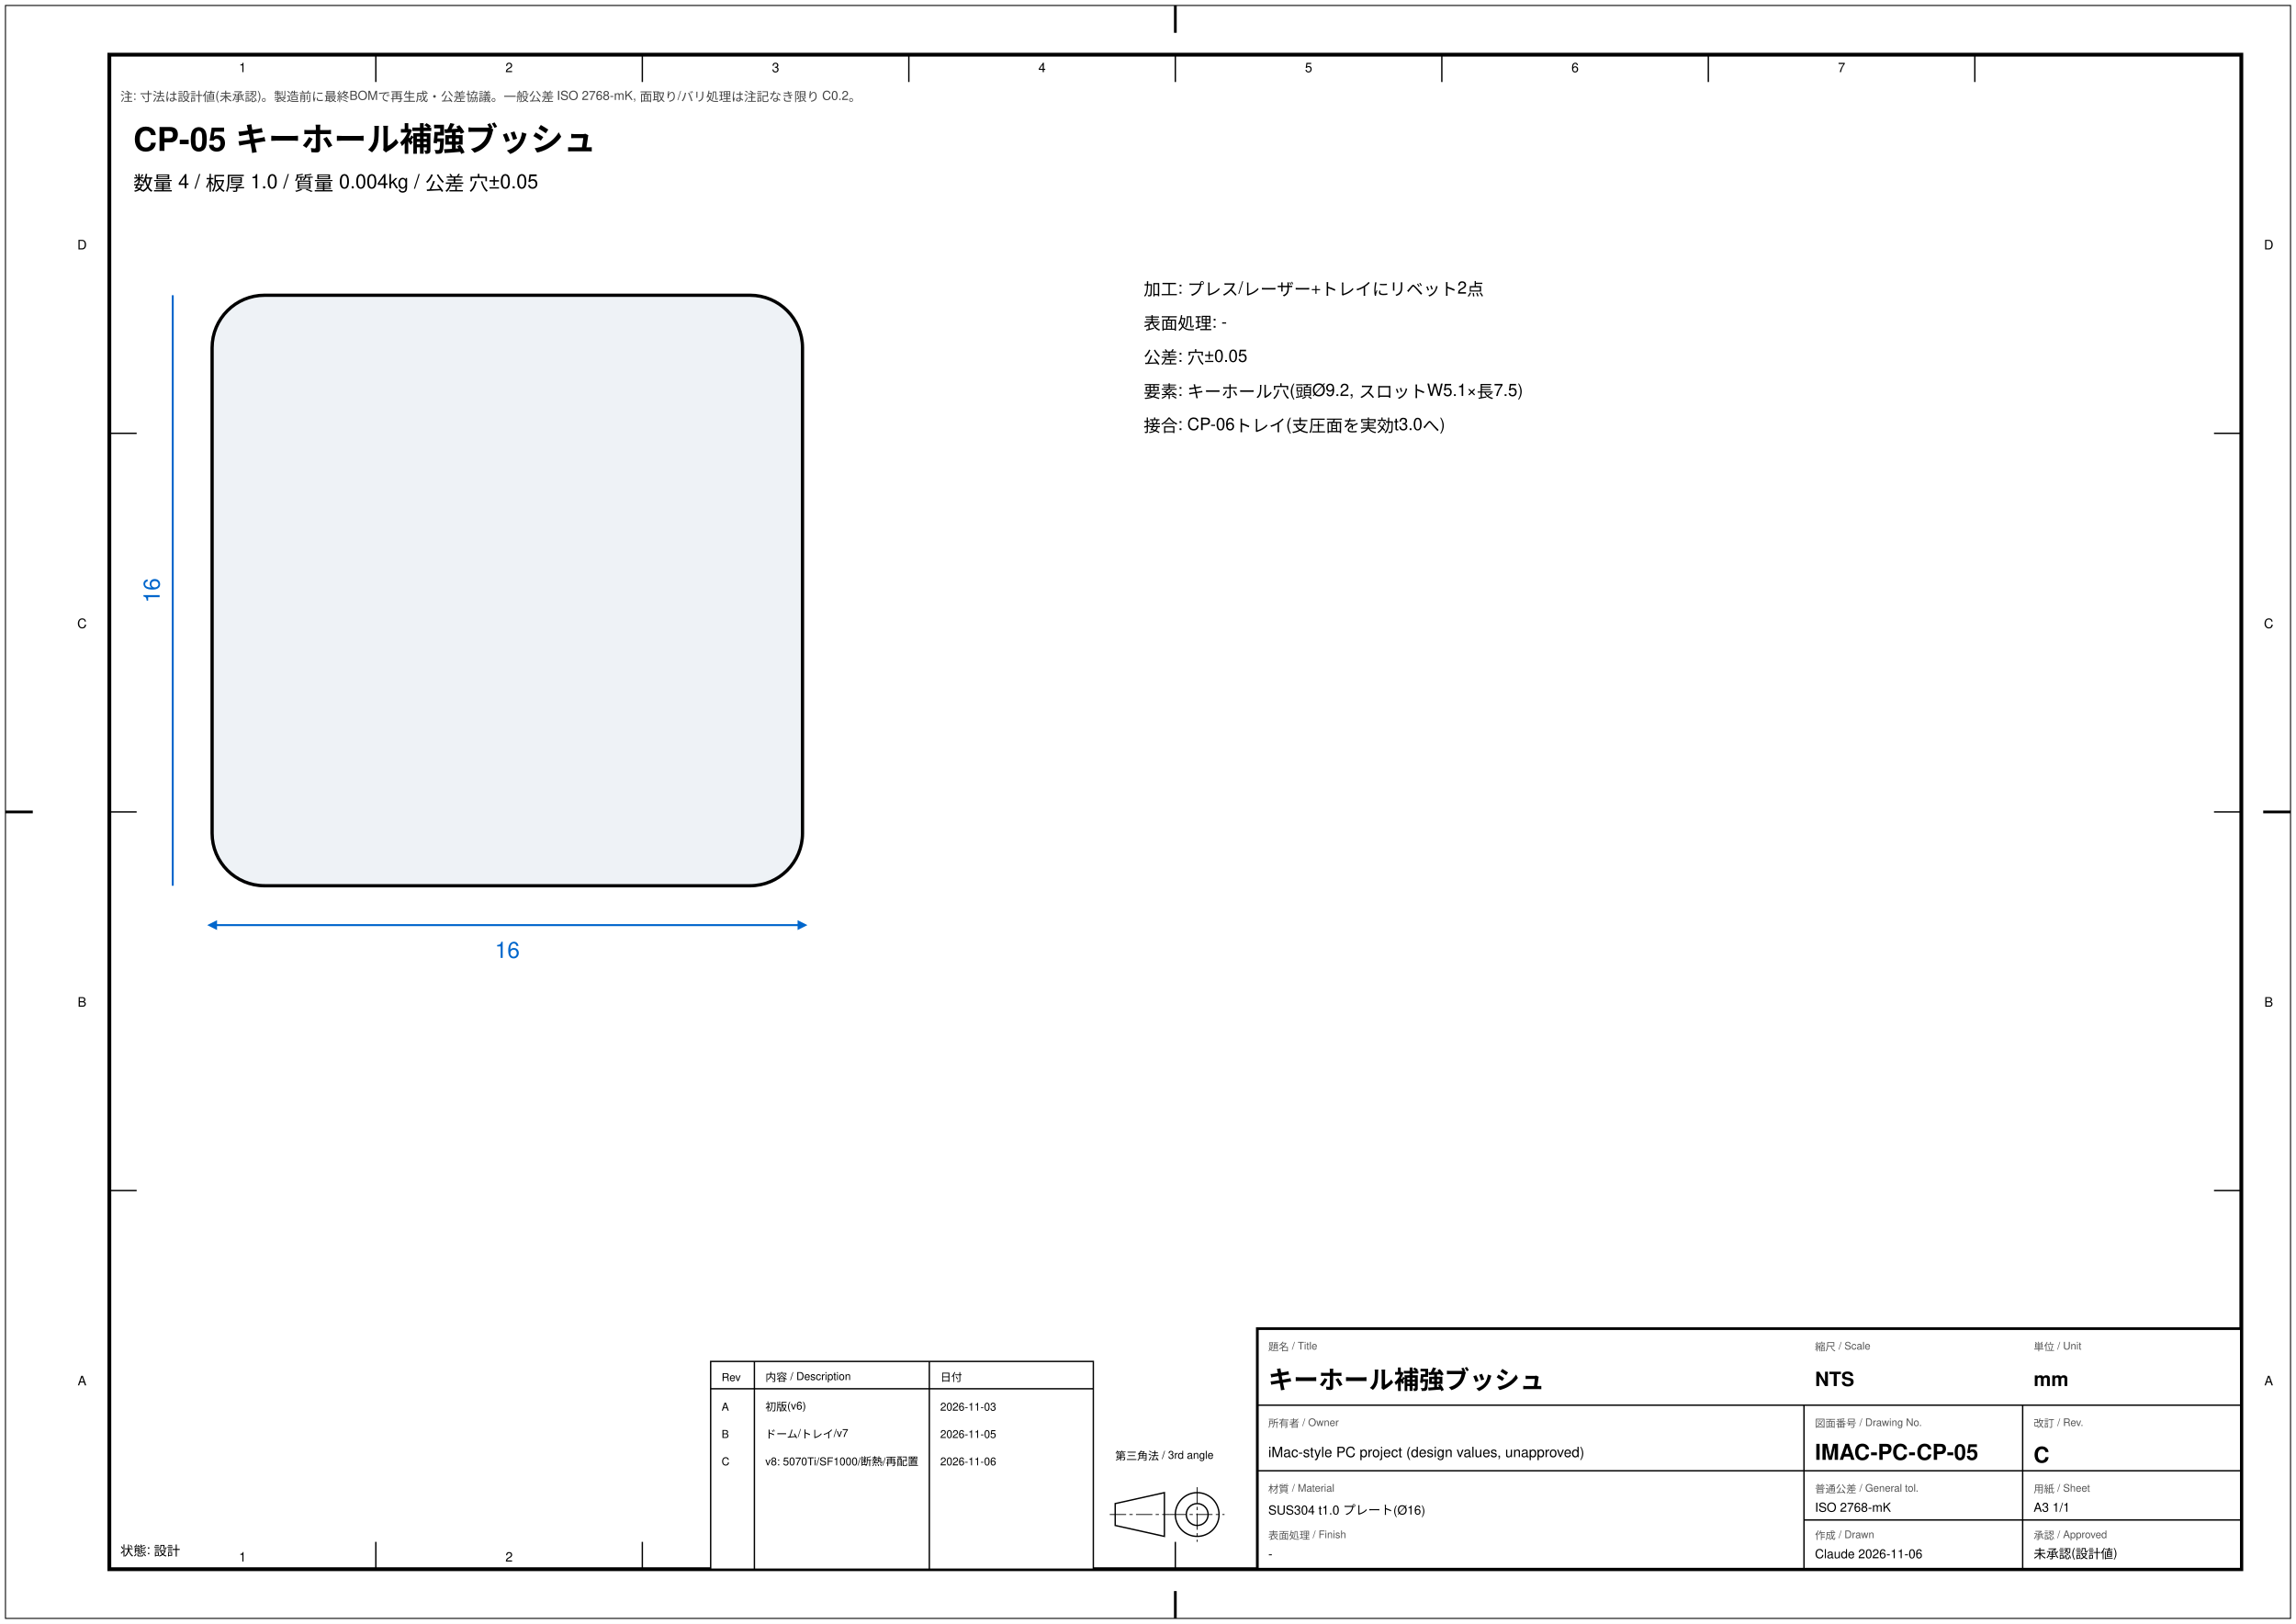
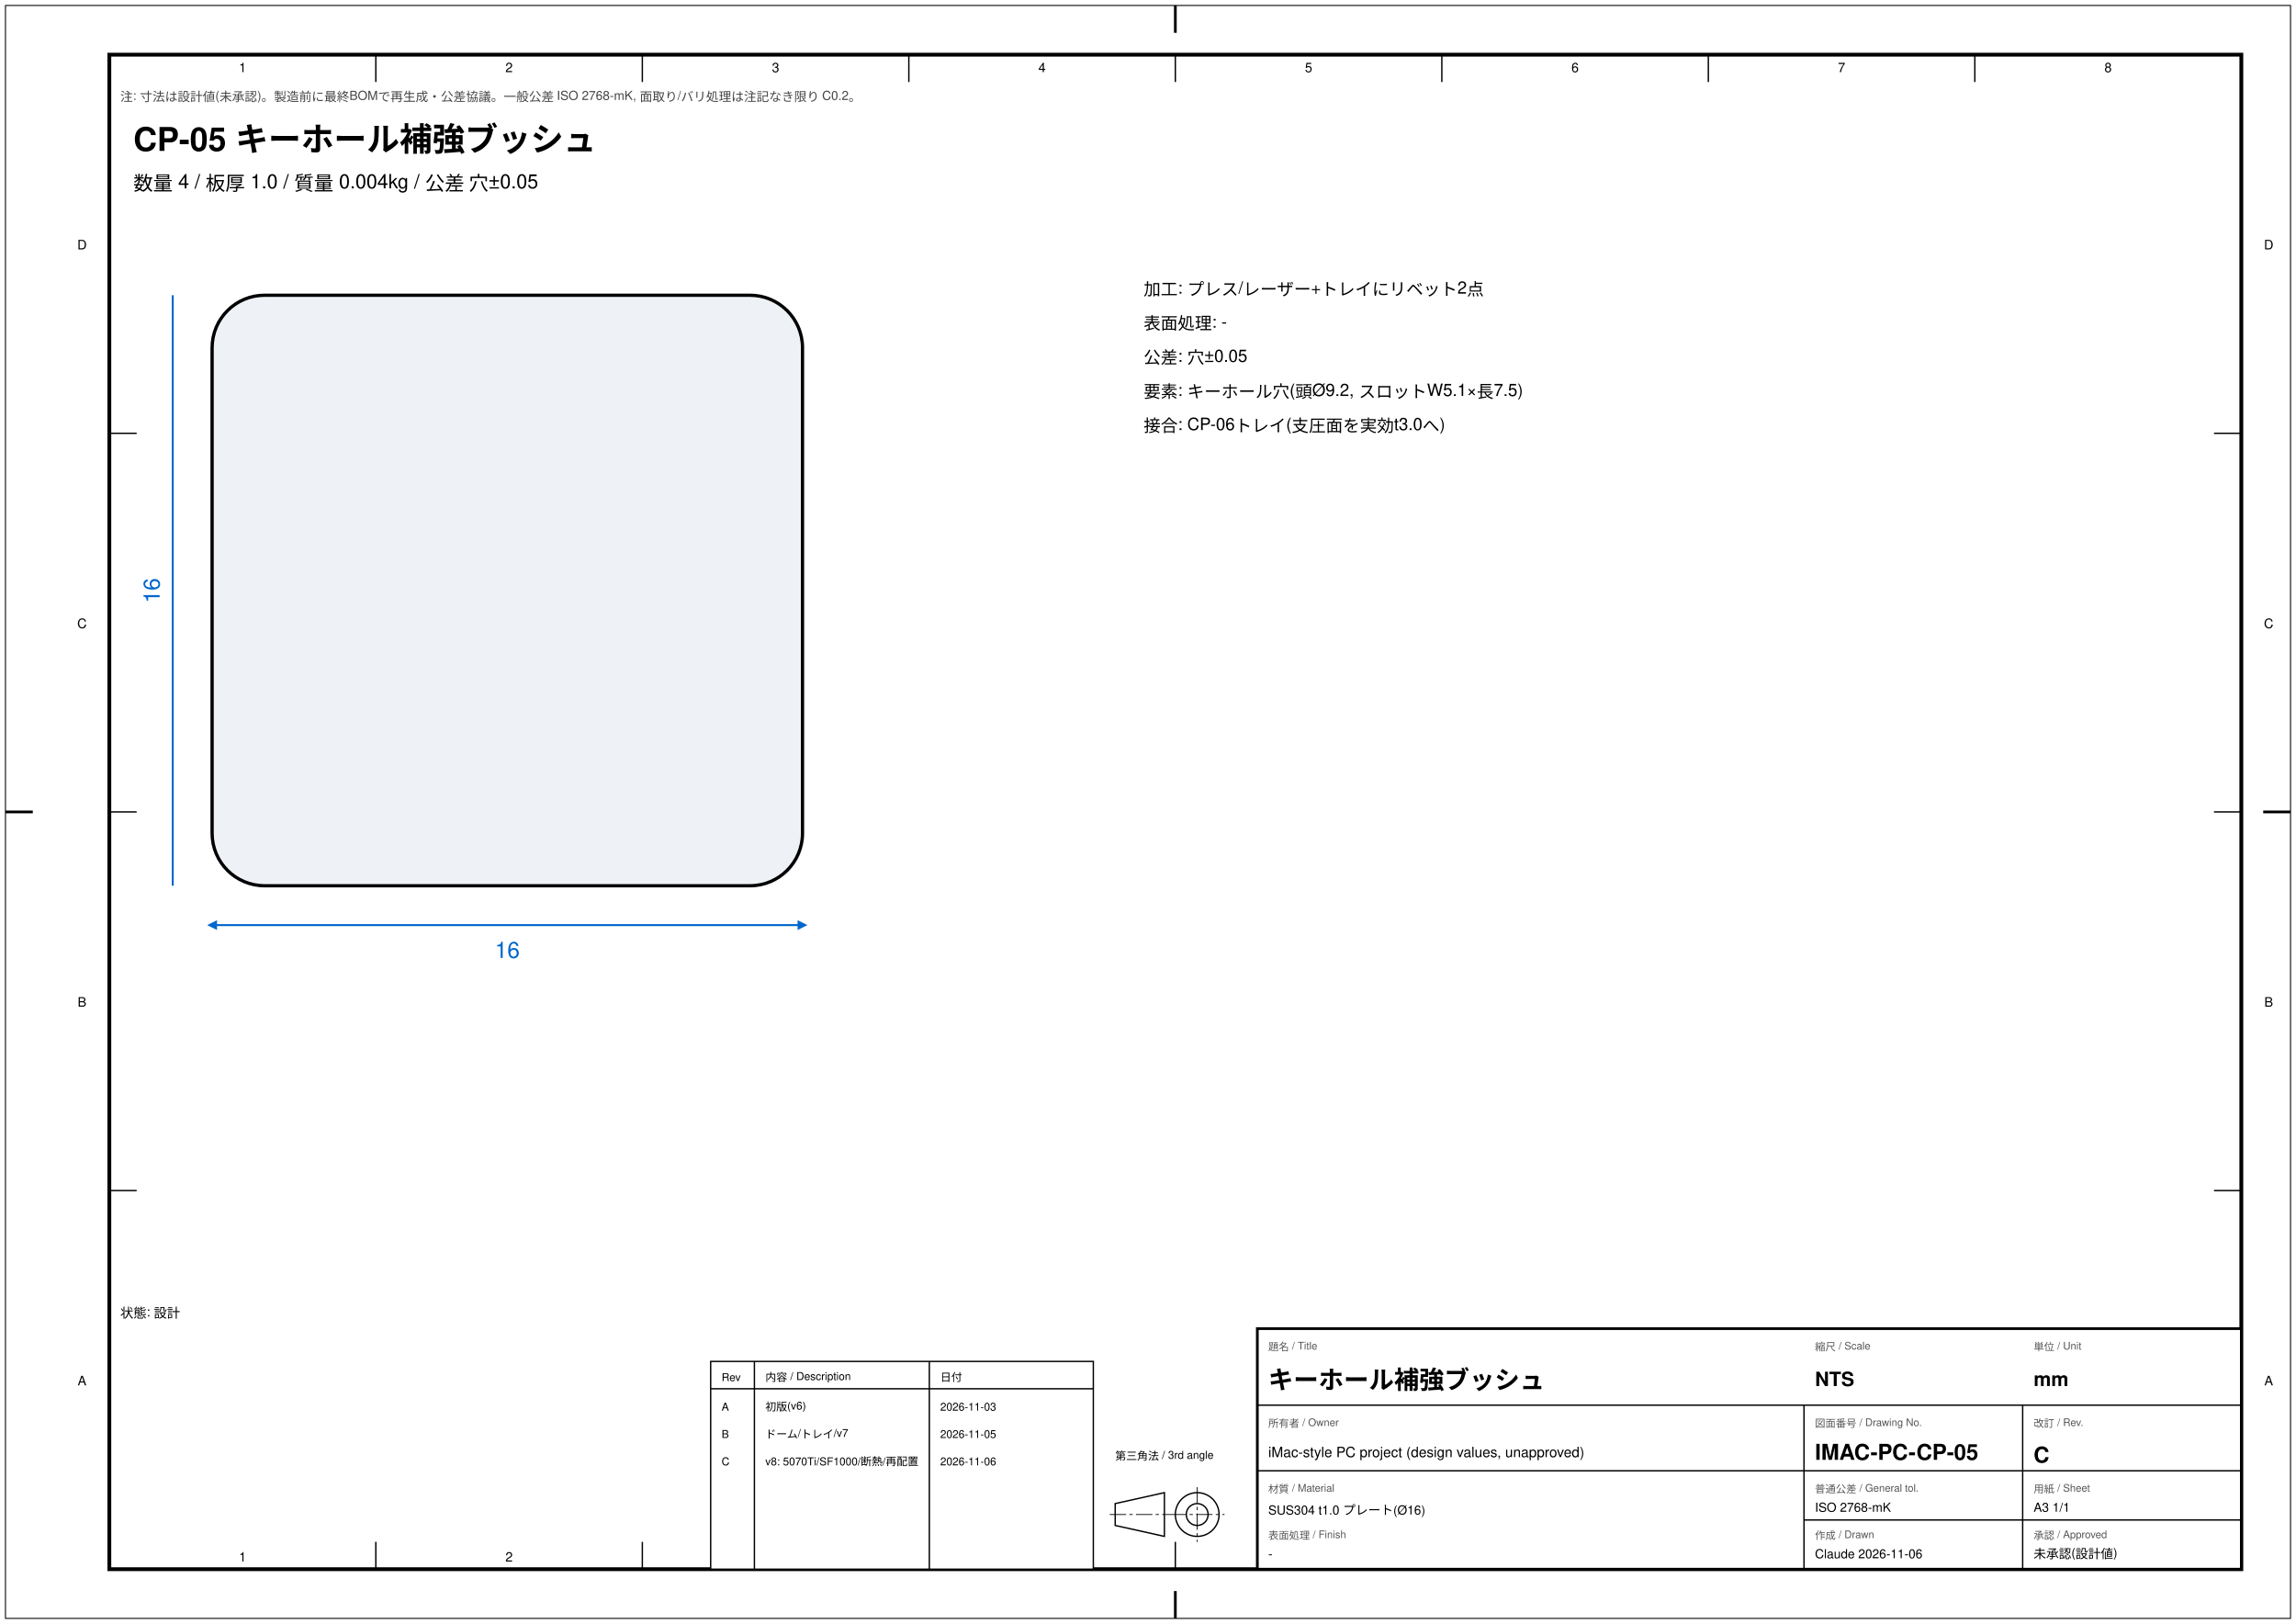
<svg xmlns="http://www.w3.org/2000/svg" viewBox="0 0 420 297" font-family="Helvetica,Arial,sans-serif">
  <defs>
    <marker id="a" markerWidth="5" markerHeight="5" refX="2.5" refY="2.5" orient="auto-start-reverse">
      <path d="M0,0 L5,2.5 L0,5 z" fill="#06c" />
    </marker>
  </defs>
  <rect width="100%" height="100%" fill="#fff" />
  <rect x="1" y="1" width="418" height="295" fill="none" stroke="#000" stroke-width=".18" />
  <rect x="20" y="10" width="390" height="277" fill="none" stroke="#000" stroke-width=".7" />
  <line x1="68.75" y1="10" x2="68.75" y2="15" stroke="#000" stroke-width="0.25" />
  <line x1="68.75" y1="287" x2="68.75" y2="282" stroke="#000" stroke-width="0.25" />
  <text x="44.38" y="13.20" font-size="2.4" text-anchor="middle" font-weight="normal" fill="#000">1</text>
  <text x="44.38" y="285.60" font-size="2.4" text-anchor="middle" font-weight="normal" fill="#000">1</text>
  <line x1="117.5" y1="10" x2="117.5" y2="15" stroke="#000" stroke-width="0.25" />
  <line x1="117.5" y1="287" x2="117.5" y2="282" stroke="#000" stroke-width="0.25" />
  <text x="93.12" y="13.20" font-size="2.4" text-anchor="middle" font-weight="normal" fill="#000">2</text>
  <text x="93.12" y="285.60" font-size="2.4" text-anchor="middle" font-weight="normal" fill="#000">2</text>
  <line x1="166.25" y1="10" x2="166.25" y2="15" stroke="#000" stroke-width="0.25" />
  <line x1="166.25" y1="287" x2="166.25" y2="282" stroke="#000" stroke-width="0.25" />
  <text x="141.88" y="13.20" font-size="2.4" text-anchor="middle" font-weight="normal" fill="#000">3</text>
  <text x="141.88" y="285.60" font-size="2.4" text-anchor="middle" font-weight="normal" fill="#000">3</text>
  <line x1="215.0" y1="10" x2="215.0" y2="15" stroke="#000" stroke-width="0.25" />
  <line x1="215.0" y1="287" x2="215.0" y2="282" stroke="#000" stroke-width="0.25" />
  <text x="190.62" y="13.20" font-size="2.4" text-anchor="middle" font-weight="normal" fill="#000">4</text>
  <text x="190.62" y="285.60" font-size="2.4" text-anchor="middle" font-weight="normal" fill="#000">4</text>
  <line x1="263.75" y1="10" x2="263.75" y2="15" stroke="#000" stroke-width="0.25" />
  <line x1="263.75" y1="287" x2="263.75" y2="282" stroke="#000" stroke-width="0.25" />
  <text x="239.38" y="13.20" font-size="2.4" text-anchor="middle" font-weight="normal" fill="#000">5</text>
  <text x="239.38" y="285.60" font-size="2.4" text-anchor="middle" font-weight="normal" fill="#000">5</text>
  <line x1="312.5" y1="10" x2="312.5" y2="15" stroke="#000" stroke-width="0.25" />
  <line x1="312.5" y1="287" x2="312.5" y2="282" stroke="#000" stroke-width="0.25" />
  <text x="288.12" y="13.20" font-size="2.4" text-anchor="middle" font-weight="normal" fill="#000">6</text>
  <text x="288.12" y="285.60" font-size="2.4" text-anchor="middle" font-weight="normal" fill="#000">6</text>
  <line x1="361.25" y1="10" x2="361.25" y2="15" stroke="#000" stroke-width="0.25" />
  <line x1="361.25" y1="287" x2="361.25" y2="282" stroke="#000" stroke-width="0.25" />
  <text x="336.88" y="13.20" font-size="2.4" text-anchor="middle" font-weight="normal" fill="#000">7</text>
  <text x="336.88" y="285.60" font-size="2.4" text-anchor="middle" font-weight="normal" fill="#000">7</text>
+   <text x="385.62" y="13.20" font-size="2.4" text-anchor="middle" font-weight="normal" fill="#000">8</text>
+   <text x="385.62" y="285.60" font-size="2.4" text-anchor="middle" font-weight="normal" fill="#000">8</text>
  <line x1="20" y1="79.25" x2="25" y2="79.25" stroke="#000" stroke-width="0.25" />
  <line x1="410" y1="79.25" x2="405" y2="79.25" stroke="#000" stroke-width="0.25" />
  <line x1="20" y1="148.5" x2="25" y2="148.5" stroke="#000" stroke-width="0.25" />
  <line x1="410" y1="148.5" x2="405" y2="148.5" stroke="#000" stroke-width="0.25" />
  <line x1="20" y1="217.75" x2="25" y2="217.75" stroke="#000" stroke-width="0.25" />
  <line x1="410" y1="217.75" x2="405" y2="217.75" stroke="#000" stroke-width="0.25" />
  <text x="15.00" y="45.62" font-size="2.4" text-anchor="middle" font-weight="normal" fill="#000">D</text>
  <text x="415.00" y="45.62" font-size="2.4" text-anchor="middle" font-weight="normal" fill="#000">D</text>
  <text x="15.00" y="114.88" font-size="2.4" text-anchor="middle" font-weight="normal" fill="#000">C</text>
  <text x="415.00" y="114.88" font-size="2.4" text-anchor="middle" font-weight="normal" fill="#000">C</text>
  <text x="15.00" y="184.12" font-size="2.4" text-anchor="middle" font-weight="normal" fill="#000">B</text>
  <text x="415.00" y="184.12" font-size="2.4" text-anchor="middle" font-weight="normal" fill="#000">B</text>
  <text x="15.00" y="253.38" font-size="2.4" text-anchor="middle" font-weight="normal" fill="#000">A</text>
  <text x="415.00" y="253.38" font-size="2.4" text-anchor="middle" font-weight="normal" fill="#000">A</text>
  <line x1="1" y1="148.5" x2="6" y2="148.5" stroke="#000" stroke-width="0.5" />
  <line x1="414" y1="148.5" x2="419" y2="148.5" stroke="#000" stroke-width="0.5" />
  <line x1="215.0" y1="1" x2="215.0" y2="6" stroke="#000" stroke-width="0.5" />
  <line x1="215.0" y1="291" x2="215.0" y2="296" stroke="#000" stroke-width="0.5" />
  <rect x="230" y="243" width="180" height="44" fill="#fff" stroke="#000" stroke-width=".5" />
  <line x1="230" y1="257" x2="410" y2="257" stroke="#000" stroke-width="0.25" />
  <line x1="230" y1="269" x2="410" y2="269" stroke="#000" stroke-width="0.25" />
  <line x1="330" y1="257" x2="330" y2="287" stroke="#000" stroke-width="0.25" />
  <line x1="370" y1="257" x2="370" y2="287" stroke="#000" stroke-width="0.25" />
  <line x1="330" y1="278" x2="410" y2="278" stroke="#000" stroke-width="0.25" />
  <text x="232.00" y="247.00" font-size="1.9" text-anchor="start" font-weight="normal" fill="#555">題名 / Title</text>
  <text x="232.00" y="254.00" font-size="4.6" text-anchor="start" font-weight="bold" fill="#000">キーホール補強ブッシュ</text>
  <text x="232.00" y="261.00" font-size="1.9" text-anchor="start" font-weight="normal" fill="#555">所有者 / Owner</text>
  <text x="232.00" y="266.50" font-size="2.6" text-anchor="start" font-weight="normal" fill="#000">iMac-style PC project (design values, unapproved)</text>
  <text x="232.00" y="273.00" font-size="1.9" text-anchor="start" font-weight="normal" fill="#555">材質 / Material</text>
  <text x="232.00" y="277.00" font-size="2.3" text-anchor="start" font-weight="normal" fill="#000">SUS304 t1.0 プレート(Ø16)</text>
  <text x="232.00" y="281.50" font-size="1.9" text-anchor="start" font-weight="normal" fill="#555">表面処理 / Finish</text>
  <text x="232.00" y="285.00" font-size="2.3" text-anchor="start" font-weight="normal" fill="#000">-</text>
  <text x="332.00" y="261.00" font-size="1.9" text-anchor="start" font-weight="normal" fill="#555">図面番号 / Drawing No.</text>
  <text x="332.00" y="267.00" font-size="4.0" text-anchor="start" font-weight="bold" fill="#000">IMAC-PC-CP-05</text>
  <text x="332.00" y="273.00" font-size="1.9" text-anchor="start" font-weight="normal" fill="#555">普通公差 / General tol.</text>
  <text x="332.00" y="276.50" font-size="2.3" text-anchor="start" font-weight="normal" fill="#000">ISO 2768-mK</text>
  <text x="372.00" y="261.00" font-size="1.9" text-anchor="start" font-weight="normal" fill="#555">改訂 / Rev.</text>
  <text x="372.00" y="267.50" font-size="4.0" text-anchor="start" font-weight="bold" fill="#000">C</text>
  <text x="372.00" y="273.00" font-size="1.9" text-anchor="start" font-weight="normal" fill="#555">用紙 / Sheet</text>
  <text x="372.00" y="276.50" font-size="2.3" text-anchor="start" font-weight="normal" fill="#000">A3  1/1</text>
  <text x="332.00" y="247.00" font-size="1.9" text-anchor="start" font-weight="normal" fill="#555">縮尺 / Scale</text>
  <text x="332.00" y="253.50" font-size="3.6" text-anchor="start" font-weight="bold" fill="#000">NTS</text>
  <text x="372.00" y="247.00" font-size="1.9" text-anchor="start" font-weight="normal" fill="#555">単位 / Unit</text>
  <text x="372.00" y="253.50" font-size="3.6" text-anchor="start" font-weight="bold" fill="#000">mm</text>
  <text x="332.00" y="281.50" font-size="1.9" text-anchor="start" font-weight="normal" fill="#555">作成 / Drawn</text>
  <text x="332.00" y="285.00" font-size="2.3" text-anchor="start" font-weight="normal" fill="#000">Claude 2026-11-06</text>
  <text x="372.00" y="281.50" font-size="1.9" text-anchor="start" font-weight="normal" fill="#555">承認 / Approved</text>
  <text x="372.00" y="285.00" font-size="2.3" text-anchor="start" font-weight="normal" fill="#000">未承認(設計値)</text>
  <g transform="translate(204,273)" stroke="#000" stroke-width=".25" fill="none">
    <path d="M0,2 L9,0 L9,8 L0,6 Z" />
    <line x1="-1" y1="4" x2="10" y2="4" stroke="#000" stroke-width="0.15" stroke-dasharray="3,0.6,0.6,0.6" />
    <circle cx="15" cy="4" r="4" />
    <circle cx="15" cy="4" r="2" />
    <line x1="10" y1="4" x2="20" y2="4" stroke="#000" stroke-width="0.15" stroke-dasharray="3,0.6,0.6,0.6" />
    <line x1="15" y1="-1" x2="15" y2="9" stroke="#000" stroke-width="0.15" stroke-dasharray="3,0.6,0.6,0.6" />
  </g>
  <text x="204.00" y="267.00" font-size="2.0" text-anchor="start" font-weight="normal" fill="#000">第三角法 / 3rd angle</text>
  <rect x="130" y="249" width="70" height="38" fill="#fff" stroke="#000" stroke-width=".25" />
  <line x1="130" y1="254" x2="200" y2="254" stroke="#000" stroke-width="0.25" />
  <line x1="138" y1="249" x2="138" y2="287" stroke="#000" stroke-width="0.25" />
  <line x1="170" y1="249" x2="170" y2="287" stroke="#000" stroke-width="0.25" />
  <text x="132.00" y="252.60" font-size="2.0" text-anchor="start" font-weight="normal" fill="#000">Rev</text>
  <text x="140.00" y="252.60" font-size="2.0" text-anchor="start" font-weight="normal" fill="#000">内容 / Description</text>
  <text x="172.00" y="252.60" font-size="2.0" text-anchor="start" font-weight="normal" fill="#000">日付</text>
  <text x="132.00" y="258.00" font-size="2.0" text-anchor="start" font-weight="normal" fill="#000">A</text>
  <text x="140.00" y="258.00" font-size="2.0" text-anchor="start" font-weight="normal" fill="#000">初版(v6)</text>
  <text x="172.00" y="258.00" font-size="2.0" text-anchor="start" font-weight="normal" fill="#000">2026-11-03</text>
  <text x="132.00" y="263.00" font-size="2.0" text-anchor="start" font-weight="normal" fill="#000">B</text>
  <text x="140.00" y="263.00" font-size="2.0" text-anchor="start" font-weight="normal" fill="#000">ドーム/トレイ/v7</text>
  <text x="172.00" y="263.00" font-size="2.0" text-anchor="start" font-weight="normal" fill="#000">2026-11-05</text>
  <text x="132.00" y="268.00" font-size="2.0" text-anchor="start" font-weight="normal" fill="#000">C</text>
  <text x="140.00" y="268.00" font-size="2.0" text-anchor="start" font-weight="normal" fill="#000">v8: 5070Ti/SF1000/断熱/再配置</text>
  <text x="172.00" y="268.00" font-size="2.0" text-anchor="start" font-weight="normal" fill="#000">2026-11-06</text>
-   <text x="22.00" y="284.50" font-size="2.4" text-anchor="start" font-weight="normal" fill="#000">状態: 設計</text>
+   <text x="22.00" y="241.00" font-size="2.4" text-anchor="start" font-weight="normal" fill="#000">状態: 設計</text>
  <text x="22.00" y="18.50" font-size="2.3" text-anchor="start" font-weight="normal" fill="#444">注: 寸法は設計値(未承認)。製造前に最終BOMで再生成・公差協議。一般公差 ISO 2768-mK, 面取り/バリ処理は注記なき限り C0.2。</text>
  <g transform="translate(22,18) scale(1.2)">
    <text x="2" y="8" font-size="5" font-weight="bold">CP-05 キーホール補強ブッシュ</text>
    <text x="2" y="14" font-size="3">数量 4 / 板厚 1.0 / 質量 0.004kg / 公差 穴±0.05</text>
    <rect x="14" y="30" width="90.0" height="90.0" rx="8.0" fill="#eef2f6" stroke="#000" stroke-width=".5" />
    <line x1="14" y1="126.0" x2="104.0" y2="126.0" stroke="#06c" stroke-width=".3" marker-start="url(#a)" marker-end="url(#a)" />
    <text x="59.0" y="131.0" font-size="3.4" text-anchor="middle" fill="#06c">16</text>
    <line x1="8" y1="30" x2="8" y2="120.0" stroke="#06c" stroke-width=".3" />
    <text x="6" y="75.0" font-size="3.4" text-anchor="middle" fill="#06c" transform="rotate(-90 6 75.0)">16</text>
    <text x="156" y="30" font-size="2.6">加工: プレス/レーザー+トレイにリベット2点</text>
    <text x="156" y="35.2" font-size="2.6">表面処理: -</text>
    <text x="156" y="40.4" font-size="2.6">公差: 穴±0.05</text>
    <text x="156" y="45.6" font-size="2.6">要素: キーホール穴(頭Ø9.2, スロットW5.1×長7.5)</text>
    <text x="156" y="50.8" font-size="2.6">接合: CP-06トレイ(支圧面を実効t3.0へ)</text>
  </g>
</svg>
